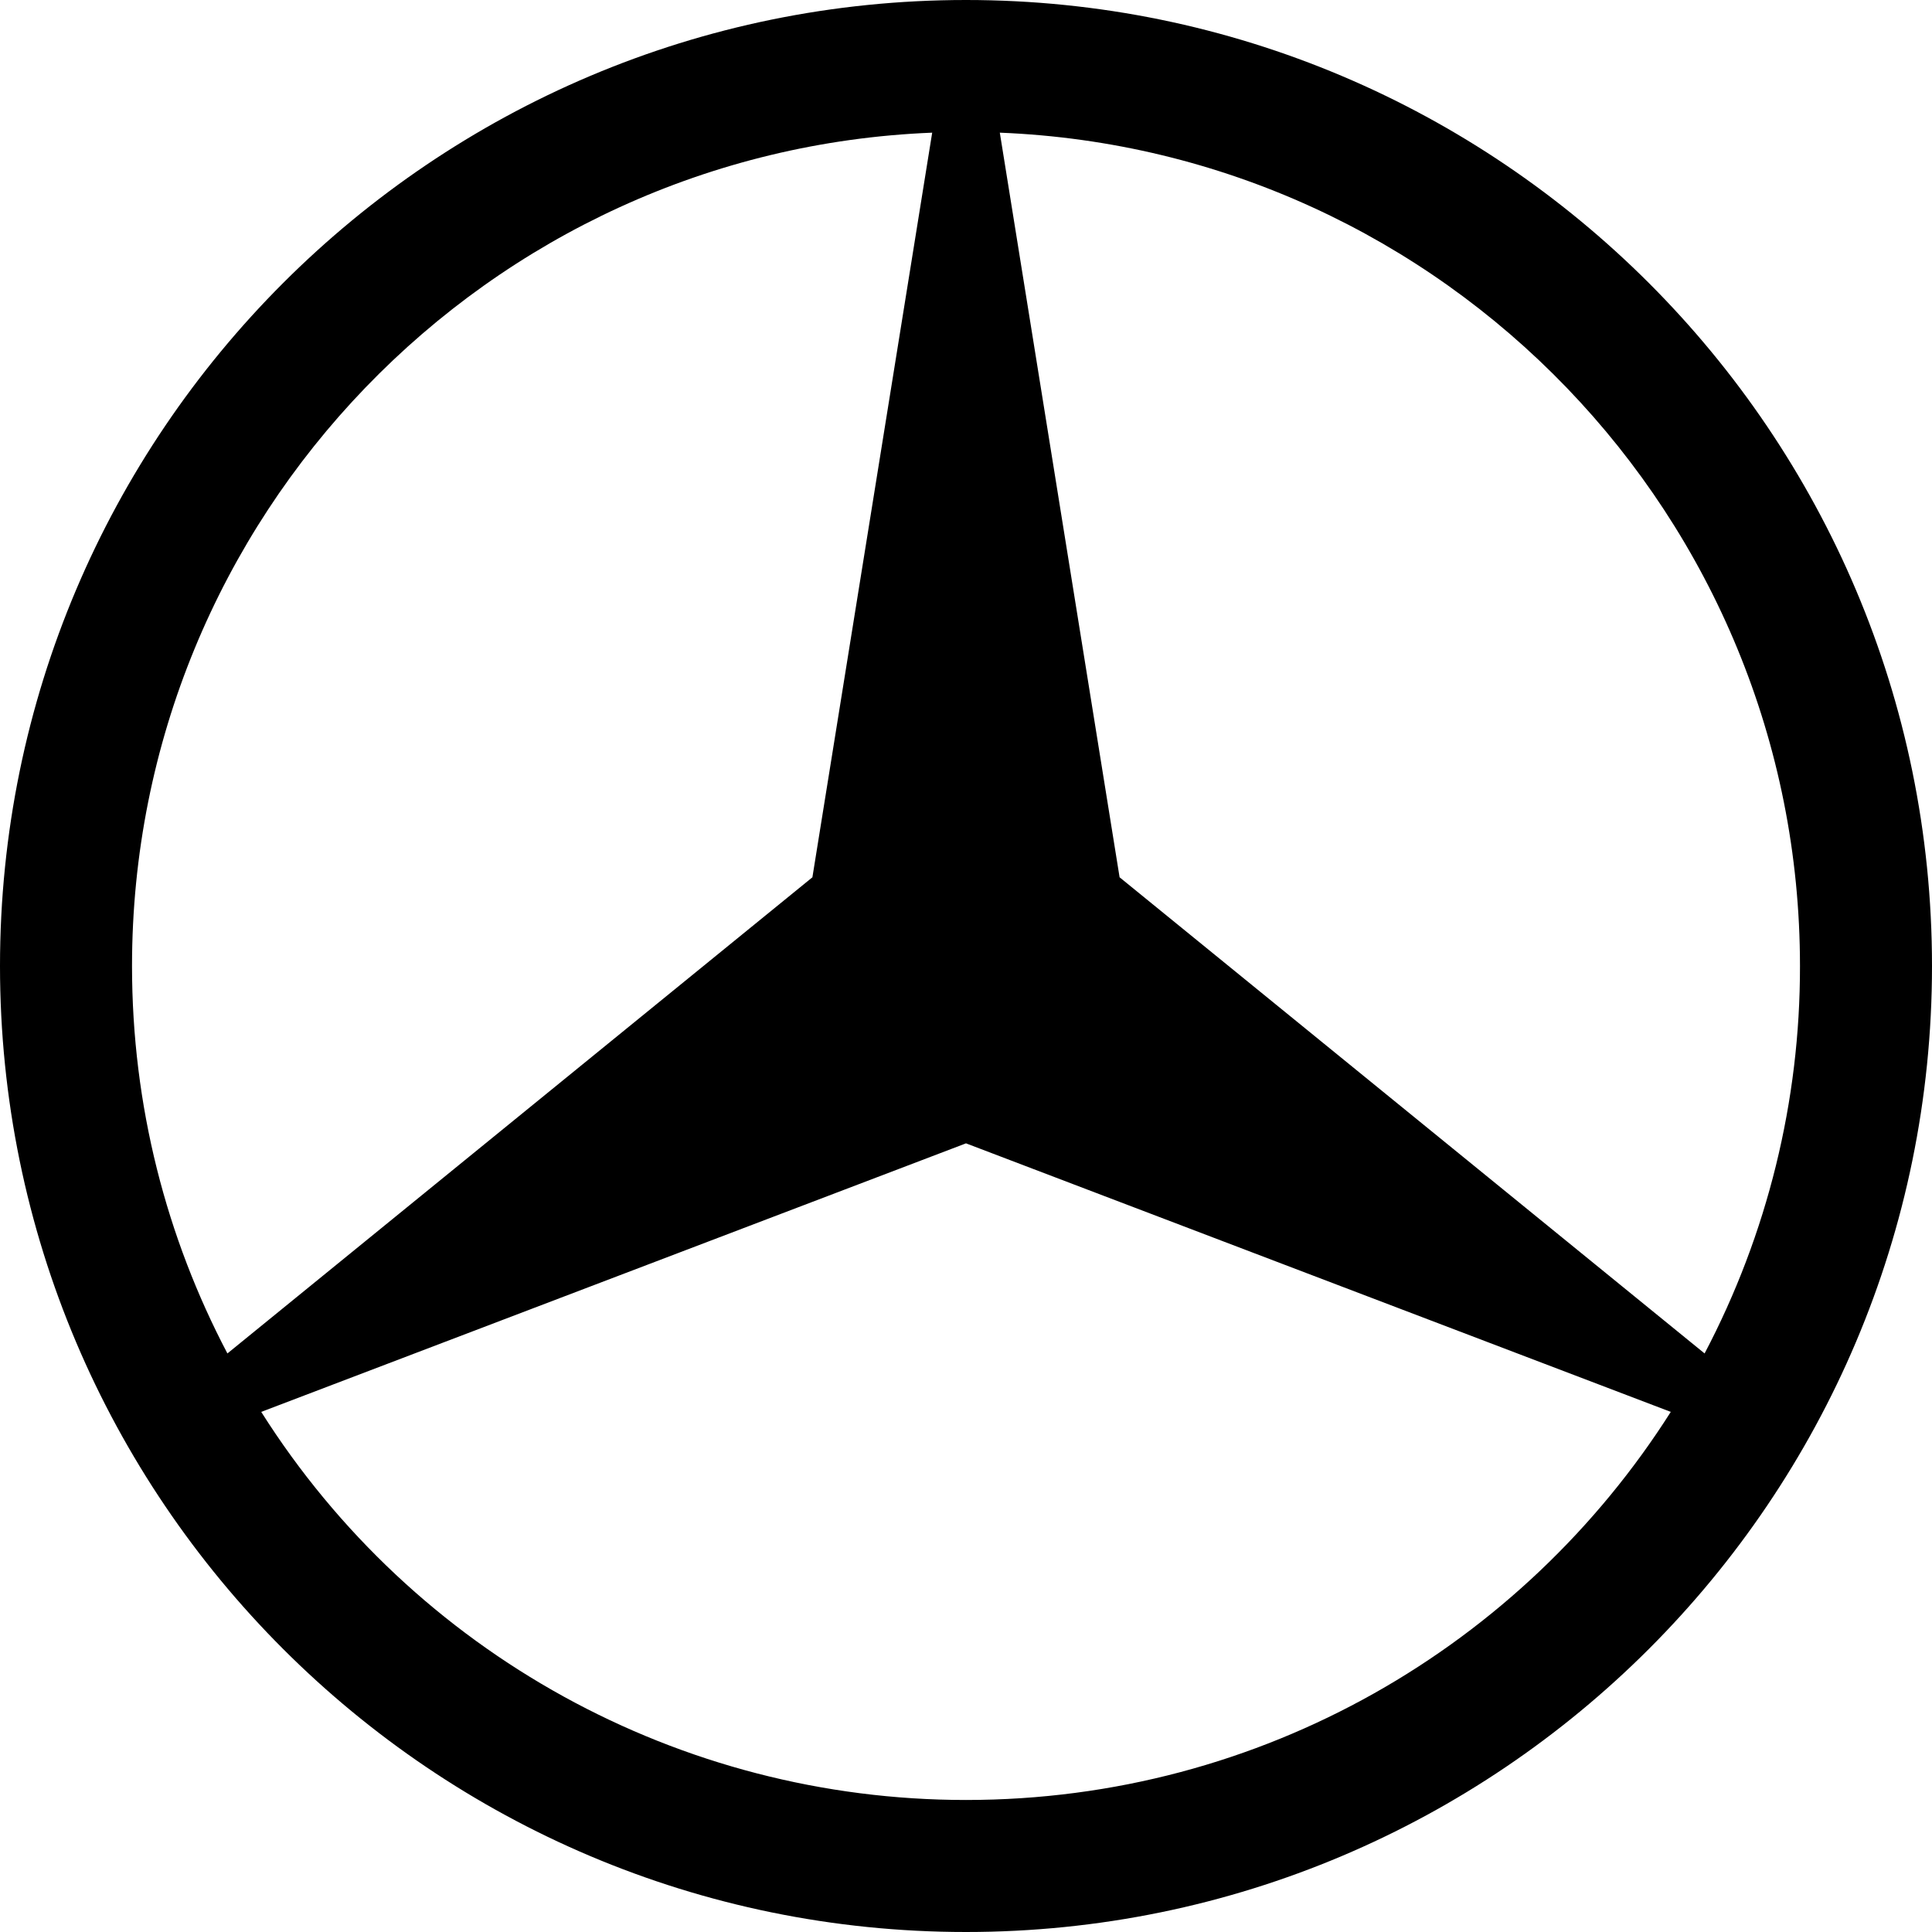
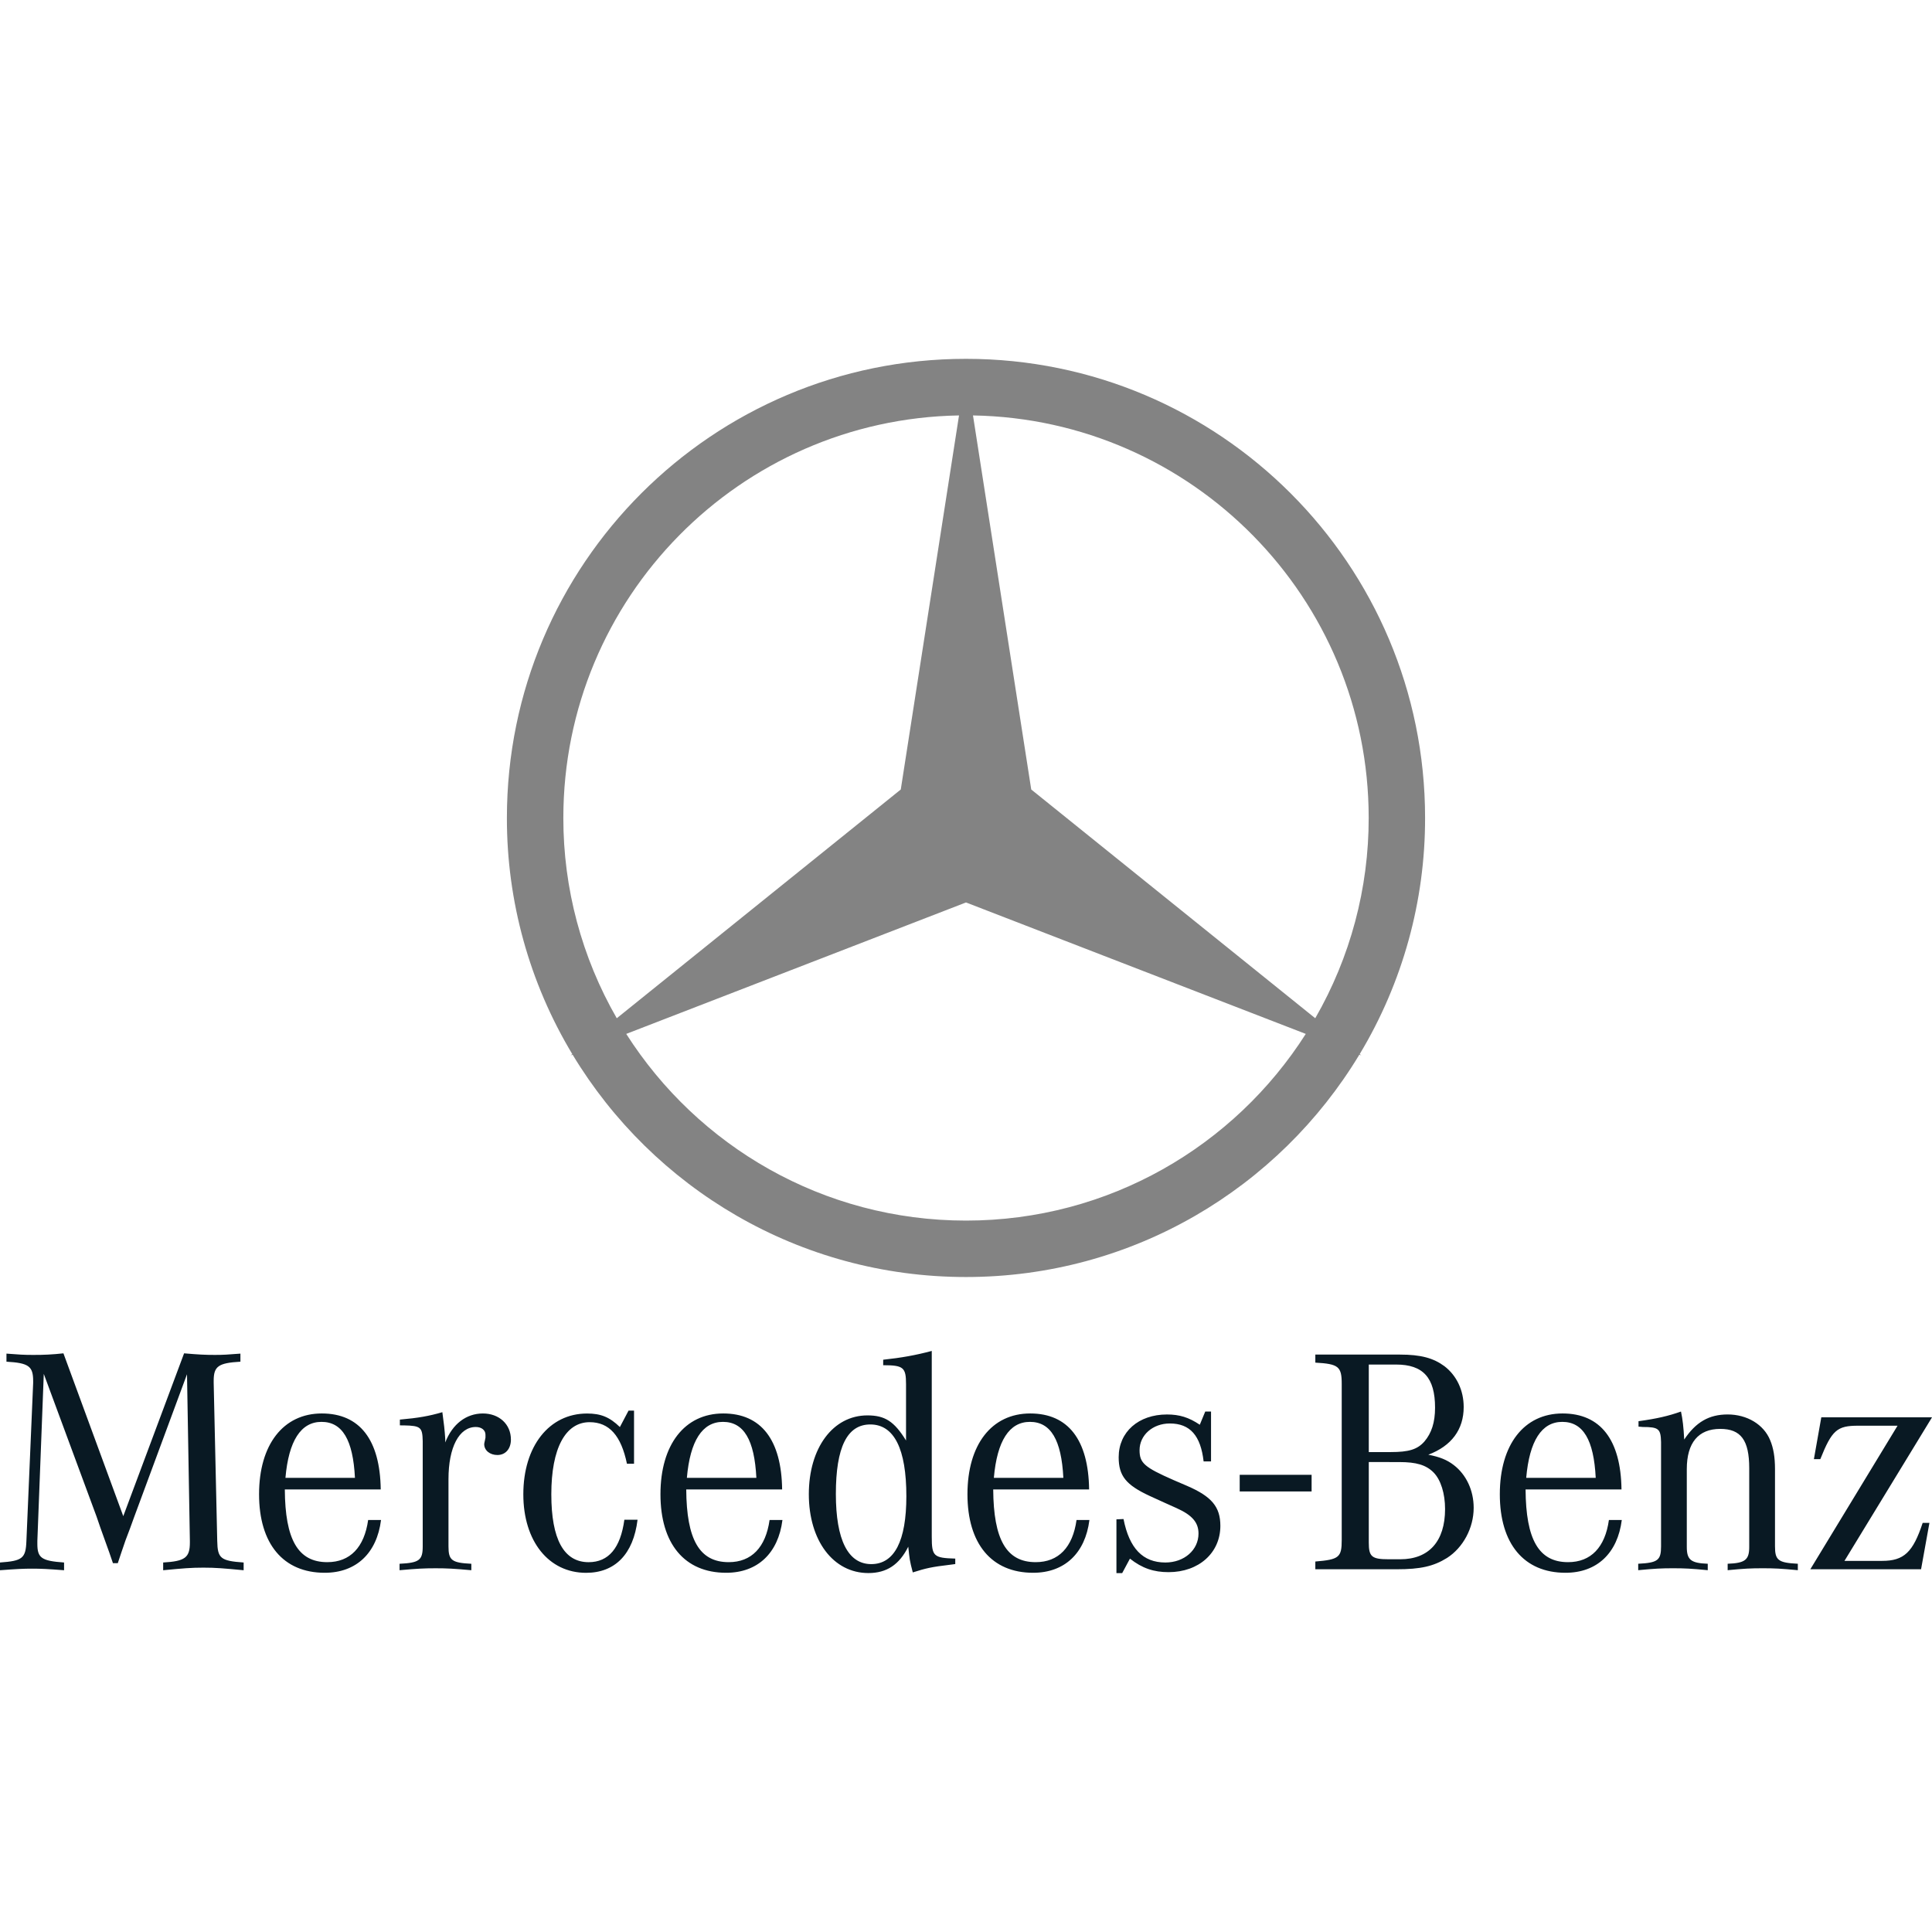
- <svg xmlns="http://www.w3.org/2000/svg" role="img" viewBox="0 0 24 24">
-   <path d="M12 0c6.623 0 12 5.377 12 12s-5.377 12-12 12S0 18.623 0 12 5.377 0 12 0zM3.245 17.539A10.357 10.357 0 0012 22.36c3.681 0 6.917-1.924 8.755-4.821L12 14.203zm10.663-6.641l7.267 5.915A10.306 10.306 0 0022.36 12c0-5.577-4.417-10.131-9.94-10.352zm-2.328-9.25C6.057 1.869 1.64 6.423 1.64 12c0 1.737.428 3.374 1.185 4.813l7.267-5.915z" />
+ <svg xmlns="http://www.w3.org/2000/svg" width="800px" height="800px" viewBox="14.81 -30.401 232.379 232.379">
+   <path d="M163.92 146.99h8.648v2.002h-8.648v-2.002zM20.076 134.848l-.773 20.094v.349c0 1.701.501 2.052 3.213 2.244v.931c-1.974-.152-2.751-.191-3.833-.191-1.085 0-1.859.039-3.872.191v-.931c2.709-.192 3.098-.503 3.175-2.593l.813-19.008v-.229c0-1.784-.543-2.17-3.212-2.324v-.97c1.507.117 2.088.156 3.173.156a30.25 30.25 0 0 0 3.679-.191l7.198 19.586 7.315-19.586c1.745.152 2.557.191 3.719.191.964 0 1.586-.039 3.056-.156v.97c-2.631.154-3.215.54-3.215 2.282v.271l.427 19.008c.042 2.09.388 2.398 3.176 2.593v.931c-2.438-.232-3.369-.312-4.839-.312-1.473 0-2.402.076-4.84.312v-.931c2.631-.153 3.212-.581 3.212-2.397v-.191l-.345-20.055-6.39 17.264-.463 1.279-.542 1.43-.506 1.476-.425 1.276h-.581l-.424-1.238-.544-1.514-.541-1.508-.465-1.354-6.346-17.155zm29.067 12.504c.388-4.451 1.857-6.732 4.335-6.732 2.517 0 3.794 2.167 4.025 6.732h-8.36zm5.034 10.142c-3.523 0-5.074-2.71-5.109-8.749h11.536c-.079-5.961-2.518-9.136-7.087-9.136-4.642 0-7.547 3.756-7.547 9.718 0 5.961 2.906 9.444 7.897 9.444 3.794 0 6.273-2.363 6.773-6.349h-1.55c-.464 3.29-2.167 5.072-4.913 5.072zm8.73-16.453v-.695c2.205-.193 3.523-.425 5.109-.891.194 1.434.271 2.051.348 3.214v.427c.854-2.207 2.515-3.486 4.53-3.486 1.934 0 3.368 1.279 3.368 3.139 0 1.123-.658 1.857-1.626 1.857-.89 0-1.586-.543-1.586-1.315 0-.077.04-.229.075-.39l.077-.385v-.352c0-.542-.465-.928-1.162-.928-2.01 0-3.287 2.438-3.287 6.271v8.089c0 1.668.385 1.977 2.748 2.092v.775c-2.132-.191-2.944-.234-4.299-.234-1.393 0-2.205.043-4.333.234v-.775c2.359-.115 2.785-.424 2.785-2.092v-12.654c-.037-1.666-.233-1.857-2.243-1.898l-.504-.003zm28.164-1.777v6.389h-.854c-.697-3.371-2.128-4.996-4.488-4.996-2.906 0-4.607 3.138-4.607 8.673 0 5.418 1.509 8.167 4.489 8.167 2.4 0 3.832-1.702 4.297-5.107h1.586c-.504 4.143-2.71 6.387-6.192 6.387-4.491 0-7.547-3.795-7.547-9.444 0-5.771 3.095-9.718 7.663-9.718 1.665 0 2.71.427 3.951 1.627l1.042-1.975h.661v-.003zm6.356 8.088c.387-4.451 1.856-6.732 4.335-6.732 2.516 0 3.793 2.167 4.023 6.732h-8.358zm5.032 10.142c-3.523 0-5.07-2.71-5.109-8.749h11.534c-.077-5.961-2.518-9.136-7.082-9.136-4.648 0-7.552 3.756-7.552 9.718 0 5.961 2.903 9.444 7.9 9.444 3.793 0 6.271-2.363 6.772-6.349h-1.548c-.464 3.29-2.167 5.072-4.915 5.072zm17.145.235c-2.787 0-4.257-2.906-4.257-8.438 0-5.61 1.354-8.36 4.142-8.36 2.866 0 4.337 2.941 4.337 8.635-.001 5.375-1.434 8.163-4.222 8.163zm7.277-3.293v-22.348c-1.935.518-3.675.825-5.842 1.057v.66c2.438 0 2.748.271 2.748 2.283v6.773c-1.432-2.321-2.555-3.02-4.646-3.02-4.141 0-7.046 3.909-7.046 9.483 0 5.575 2.94 9.481 7.162 9.481 2.206 0 3.716-1.006 4.799-3.172.154 1.471.154 1.625.543 3.094 1.585-.504 2.245-.658 4.529-.928l.58-.076v-.658c-2.594-.077-2.827-.268-2.827-2.629zm7.469-7.084c.387-4.451 1.857-6.732 4.336-6.732 2.516 0 3.791 2.167 4.023 6.732h-8.359zm5.033 10.142c-3.525 0-5.07-2.71-5.111-8.749h11.535c-.078-5.961-2.516-9.136-7.082-9.136-4.648 0-7.55 3.756-7.55 9.718 0 5.961 2.902 9.444 7.898 9.444 3.793 0 6.27-2.363 6.771-6.349h-1.549c-.461 3.29-2.167 5.072-4.912 5.072zm9.711 1.317v-6.467l.852-.037c.695 3.524 2.322 5.228 5.033 5.228 2.281 0 3.986-1.511 3.986-3.481 0-1.316-.734-2.205-2.634-3.059l-1.47-.66-1.78-.812c-2.829-1.315-3.718-2.4-3.718-4.646 0-3.059 2.398-5.146 5.807-5.146 1.51 0 2.635.348 3.949 1.234l.656-1.586h.697v6h-.892c-.351-3.098-1.626-4.566-4.063-4.566-2.051 0-3.642 1.394-3.642 3.213 0 1.547.581 2.053 4.104 3.6l1.627.699c2.939 1.273 3.988 2.515 3.988 4.8 0 3.252-2.595 5.571-6.23 5.571-1.782 0-3.176-.465-4.646-1.625l-.933 1.74h-.692zm34.028-13.356c2.05 0 3.211.35 4.103 1.238.891.894 1.396 2.557 1.396 4.412 0 3.871-1.938 6.041-5.382 6.041h-1.393c-2.053 0-2.4-.312-2.4-2.015v-9.679l3.676.003zm-3.679-11.73h3.291c3.252 0 4.683 1.59 4.683 5.188 0 1.78-.425 3.06-1.276 4.063-.852.971-1.896 1.277-4.062 1.277h-2.633v-10.529h-.003v.001zm11.418 5.11c0-2.013-.85-3.791-2.322-4.917-1.314-.967-2.822-1.391-5.342-1.391h-10.18v.967c2.789.156 3.174.465 3.174 2.555v18.773c0 2.091-.312 2.359-3.174 2.595v.931h9.793c2.863 0 4.414-.351 6.041-1.357 1.934-1.238 3.211-3.6 3.211-6.034 0-2.095-.891-3.99-2.4-5.147-.811-.619-1.664-.972-3.059-1.24 2.79-1.05 4.258-3.025 4.258-5.735zm7.52 8.517c.389-4.451 1.859-6.732 4.338-6.732 2.514 0 3.793 2.167 4.023 6.732h-8.361zm5.035 10.142c-3.523 0-5.074-2.71-5.111-8.749h11.537c-.078-5.961-2.518-9.136-7.086-9.136-4.645 0-7.549 3.756-7.549 9.718 0 5.961 2.904 9.444 7.896 9.444 3.793 0 6.271-2.363 6.774-6.349h-1.549c-.461 3.29-2.164 5.072-4.912 5.072zm8.473-16.299v-.655c2.246-.312 3.562-.619 5.108-1.162.196.894.313 1.897.388 3.368 1.395-2.092 2.98-3.018 5.227-3.018 2.324 0 4.334 1.195 5.111 3.094.389.931.582 2.013.582 3.482v9.291c0 1.666.387 1.975 2.746 2.09v.775c-2.051-.195-2.824-.232-4.218-.232-1.435 0-2.207.037-4.222.232v-.775c2.09-.074 2.594-.463 2.594-2.011v-9.485c0-3.367-1.006-4.724-3.482-4.724-2.635 0-4.027 1.667-4.027 4.839v9.37c0 1.548.506 1.937 2.52 2.011v.775c-2.014-.195-2.787-.232-4.182-.232-1.355 0-2.17.037-4.182.232v-.775c2.359-.115 2.748-.424 2.748-2.09v-12.539c-.039-1.591-.271-1.82-2.205-1.82-.12 0-.311-.041-.506-.041zm20.666 17.153l10.49-17.266h-4.762c-2.514 0-3.137.54-4.529 4.025h-.771l.891-5.032h13.316l-10.53 17.265h4.527c2.635 0 3.717-1.043 4.879-4.568h.813l-1.005 5.576h-13.319z" fill="#091923" />
+   <path d="M178.357 96.382a54.964 54.964 0 0 0 7.861-28.404c0-30.497-24.724-55.219-55.22-55.219-30.497 0-55.219 24.723-55.219 55.219a54.953 54.953 0 0 0 7.863 28.404l-.201.161.24-.093c9.665 16.026 27.238 26.747 47.317 26.747 20.08 0 37.651-10.721 47.315-26.747l.24.093-.196-.161zm1.077-28.404a48.168 48.168 0 0 1-6.428 24.094l-34.16-27.513-7.006-44.992c26.359.45 47.594 21.944 47.594 48.411zm-96.866 0c0-26.466 21.233-47.96 47.592-48.411l-7.006 44.992-34.16 27.513a48.183 48.183 0 0 1-6.426-24.094zM131 116.41c-17.186 0-32.271-8.96-40.867-22.455L131 78.145l40.867 15.811C163.27 107.45 148.188 116.41 131 116.41z" fill="#838383" />
</svg>
